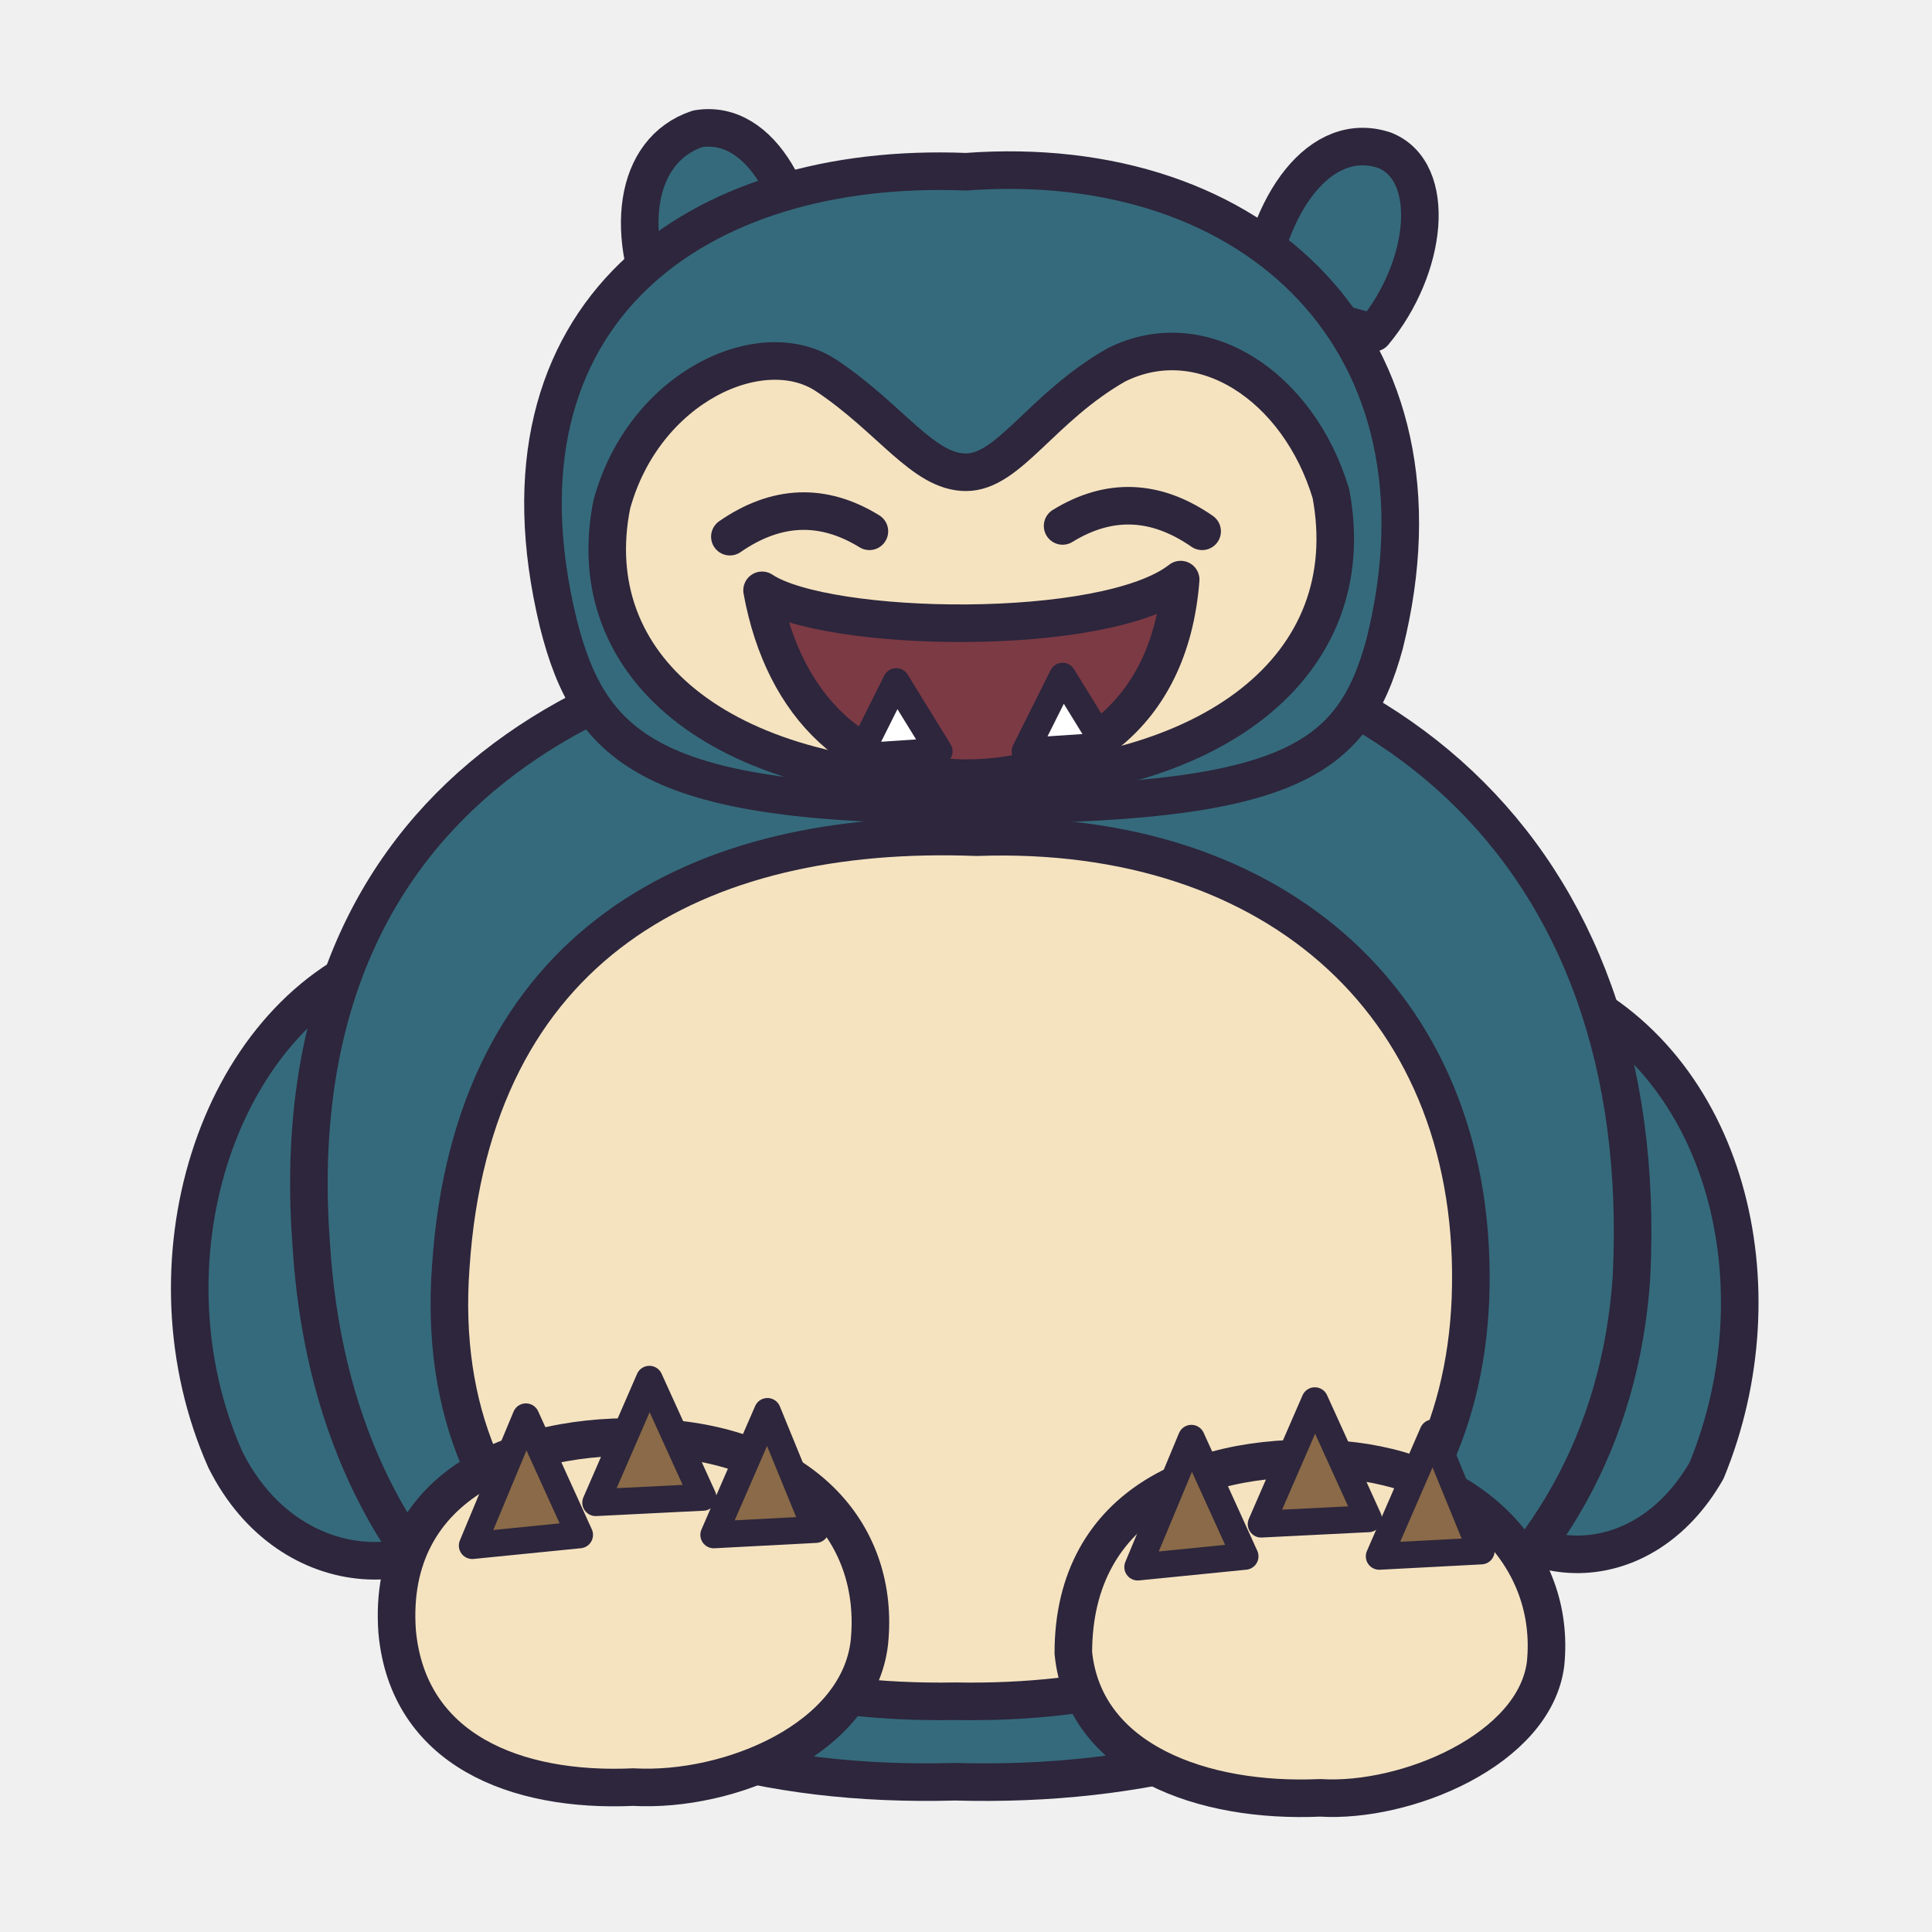
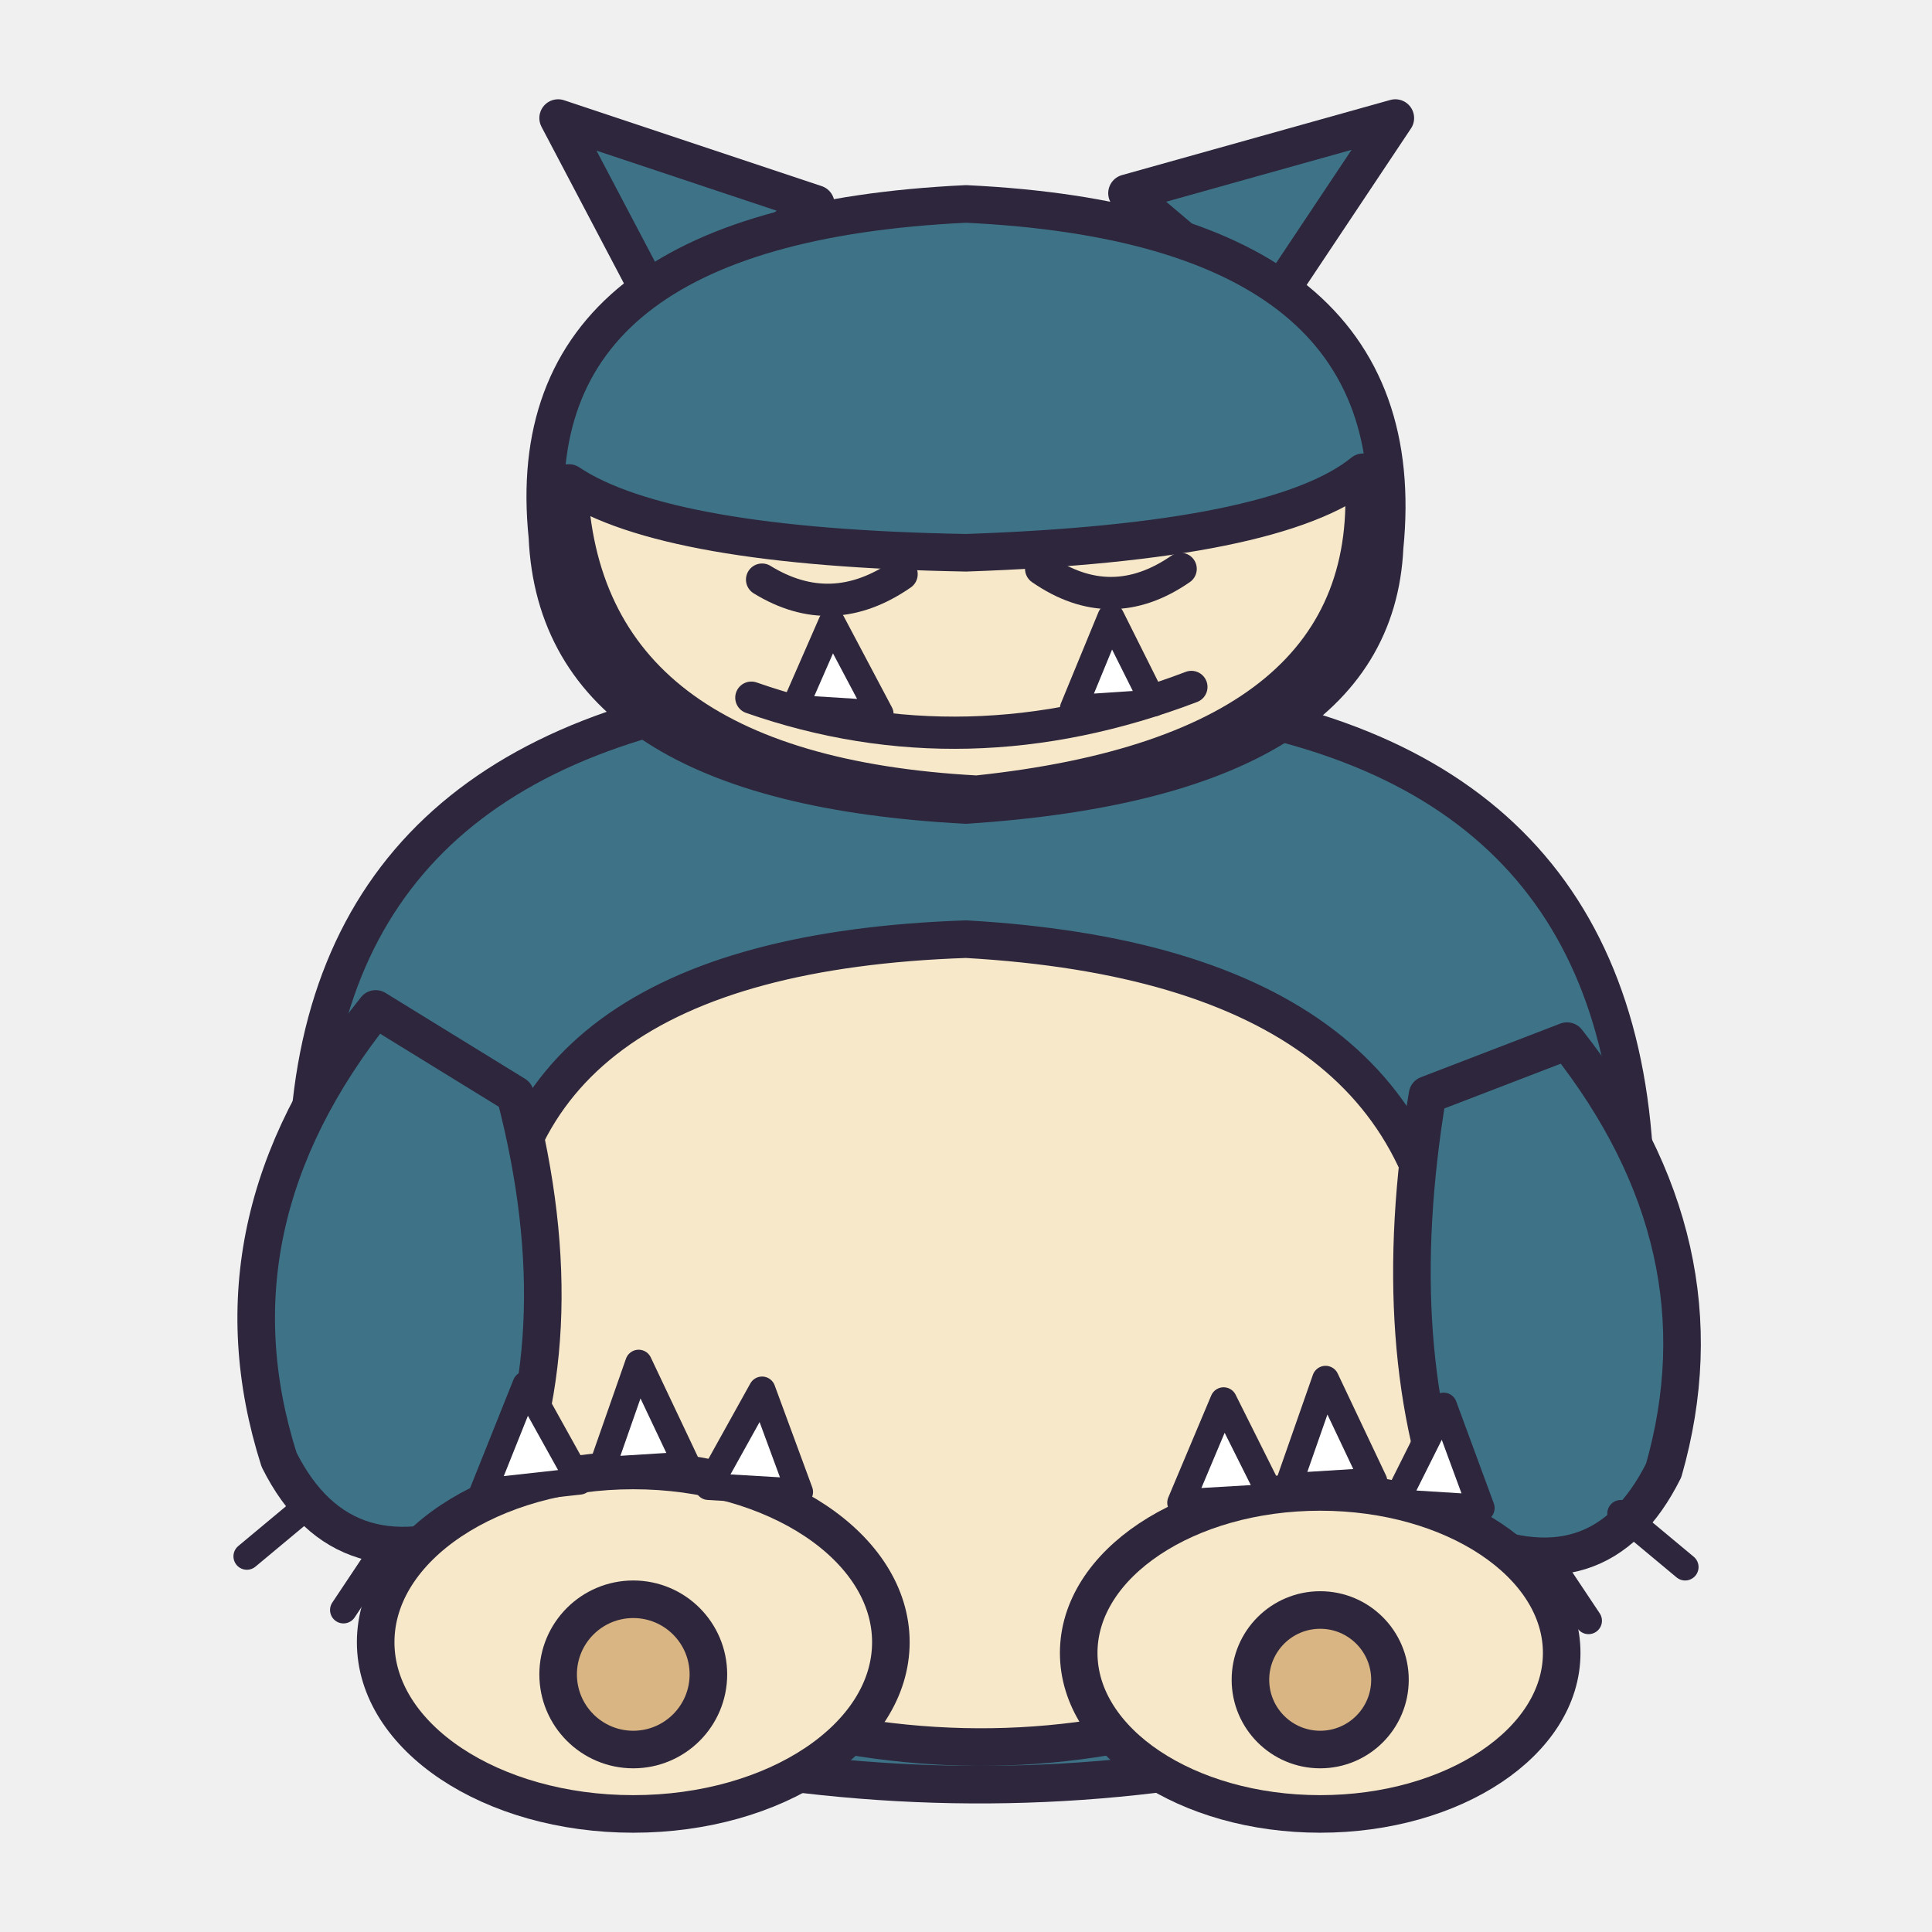
<svg xmlns="http://www.w3.org/2000/svg" viewBox="0 0 360 360">
  <g stroke="#2d263c" stroke-width="7" stroke-linejoin="round" stroke-linecap="round">
-     <path d="M 124 60 C 116 44 118 28 130 24 C 142 22 150 38 150 54 Z" fill="#356a7c" />
-     <path d="M 234 56 C 236 38 246 24 258 28 C 268 32 266 50 256 62 Z" fill="#356a7c" />
-     <path d="M 72 178 C 40 190 26 236 42 272 C 54 296 82 296 92 278 C 100 262 96 200 72 178 Z" fill="#356a7c" />
-     <path d="M 290 184 C 322 198 332 240 318 274 C 306 295 282 294 272 276 C 265 260 268 206 290 184 Z" fill="#356a7c" />
-     <path d="M 58 232 C 52 152 108 118 180 116 C 256 114 308 158 304 238 C 300 298 248 334 178 332 C 106 334 62 296 58 232 Z" fill="#356a7c" />
-     <path d="M 84 236 C 88 176 130 154 182 156 C 238 154 276 188 274 242 C 272 292 232 318 178 317 C 122 318 80 290 84 236 Z" fill="#f5e3c0" />
-     <path d="M 104 116 C 90 58 130 30 180 32 C 234 28 272 64 258 120 C 252 142 240 150 180 150 C 122 150 110 140 104 116 Z" fill="#356a7c" />
-     <path d="M 114 94 C 120 72 142 62 154 70 C 166 78 172 88 180 88 C 188 88 194 76 208 68 C 224 60 242 72 248 92 C 254 124 226 146 180 146 C 134 146 108 124 114 94 Z" fill="#f5e3c0" />
-     <path d="M 136 100 q 13 -9 26 -1" fill="none" />
-     <path d="M 198 98 q 13 -8 26 1" fill="none" />
-     <path d="M 142 110 C 154 118 206 119 220 108 C 218 134 200 145 180 145 C 160 145 146 132 142 110 Z" fill="#7c3a45" />
-     <path d="M 160 141 L 167 127 L 175 140 Z" fill="#ffffff" stroke-width="5" />
-     <path d="M 191 140 L 198 126 L 206 139 Z" fill="#ffffff" stroke-width="5" />
-     <path d="M 74 304 C 72 276 98 266 124 268 C 150 270 164 286 162 306 C 160 324 136 334 118 333 C 96 334 76 326 74 304 Z" fill="#f5e3c0" />
-     <path d="M 200 308 C 200 280 224 270 250 272 C 274 274 290 290 288 310 C 286 326 262 336 246 335 C 224 336 202 328 200 308 Z" fill="#f5e3c0" />
-     <path d="M 88 288 L 98 264 L 108 286 Z" fill="#8a6a48" stroke-width="5" />
-     <path d="M 111 280 L 121 257 L 131 279 Z" fill="#8a6a48" stroke-width="5" />
-     <path d="M 133 286 L 143 263 L 152 285 Z" fill="#8a6a48" stroke-width="5" />
-     <path d="M 212 292 L 222 268 L 232 290 Z" fill="#8a6a48" stroke-width="5" />
-     <path d="M 235 284 L 245 261 L 255 283 Z" fill="#8a6a48" stroke-width="5" />
-     <path d="M 257 290 L 267 267 L 276 289 Z" fill="#8a6a48" stroke-width="5" />
+     <path d="M124 60 L104 22 L152 38 Z" fill="#3E7287" />
+     <path d="M236 58 L260 22 L210 36 Z" fill="#3E7287" />
+     <path d="M58 235 Q50 150 128 132 Q180 122 236 134 Q312 152 304 240 Q298 305 232 328 Q178 338 122 326 Q62 304 58 235 Z" fill="#3E7287" />
+     <path d="M92 240 Q92 178 180 175 Q268 180 270 244 Q268 300 222 320 Q180 332 136 318 Q94 298 92 240 Z" fill="#F6E8C8" />
+     <path d="M70 188 Q38 228 52 272 Q64 296 92 284 Q108 250 96 204 Z" fill="#3E7287" />
+     <path d="M292 194 Q322 232 310 274 Q298 298 272 286 Q258 252 266 204 Z" fill="#3E7287" />
+     <path d="M58 280 l-12 10" fill="none" stroke-width="5" />
+     <path d="M72 288 l-8 12" fill="none" stroke-width="5" />
+     <path d="M302 282 l12 10" fill="none" stroke-width="5" />
+     <path d="M288 290 l8 12" fill="none" stroke-width="5" />
+     <ellipse cx="118" cy="306" rx="48" ry="32" fill="#F6E8C8" />
+     <circle cx="118" cy="312" r="14" fill="#D9B583" />
+     <path d="M90 278 L98 258 L108 276 Z" fill="#ffffff" stroke-width="5" />
+     <path d="M112 274 L119 254 L128 273 Z" fill="#ffffff" stroke-width="5" />
+     <path d="M132 277 L142 259 L149 278 Z" fill="#ffffff" stroke-width="5" />
+     <ellipse cx="246" cy="308" rx="45" ry="30" fill="#F6E8C8" />
+     <circle cx="246" cy="313" r="13" fill="#D9B583" />
+     <path d="M220 280 L228 261 L237 279 Z" fill="#ffffff" stroke-width="5" />
+     <path d="M240 277 L247 257 L256 276 Z" fill="#ffffff" stroke-width="5" />
+     <path d="M260 280 L269 262 L276 281 Z" fill="#ffffff" stroke-width="5" />
+     <path d="M102 100 Q96 42 180 38 Q264 42 258 102 Q256 145 180 150 Q104 146 102 100 Z" fill="#3E7287" />
+     <path d="M106 90 Q124 102 180 103 Q238 101 254 88 Q258 140 182 148 Q108 144 106 90 Z" fill="#F6E8C8" />
+     <path d="M142 108 q13 8 26 -1" fill="none" stroke-width="6" />
+     <path d="M194 106 q13 9 26 0" fill="none" stroke-width="6" />
+     <path d="M140 130 Q180 144 222 128" fill="none" stroke-width="6" />
+     <path d="M148 132 L155 116 L164 133 Z" fill="#ffffff" stroke-width="5" />
+     <path d="M200 132 L207 115 L215 131 Z" fill="#ffffff" stroke-width="5" />
  </g>
</svg>
